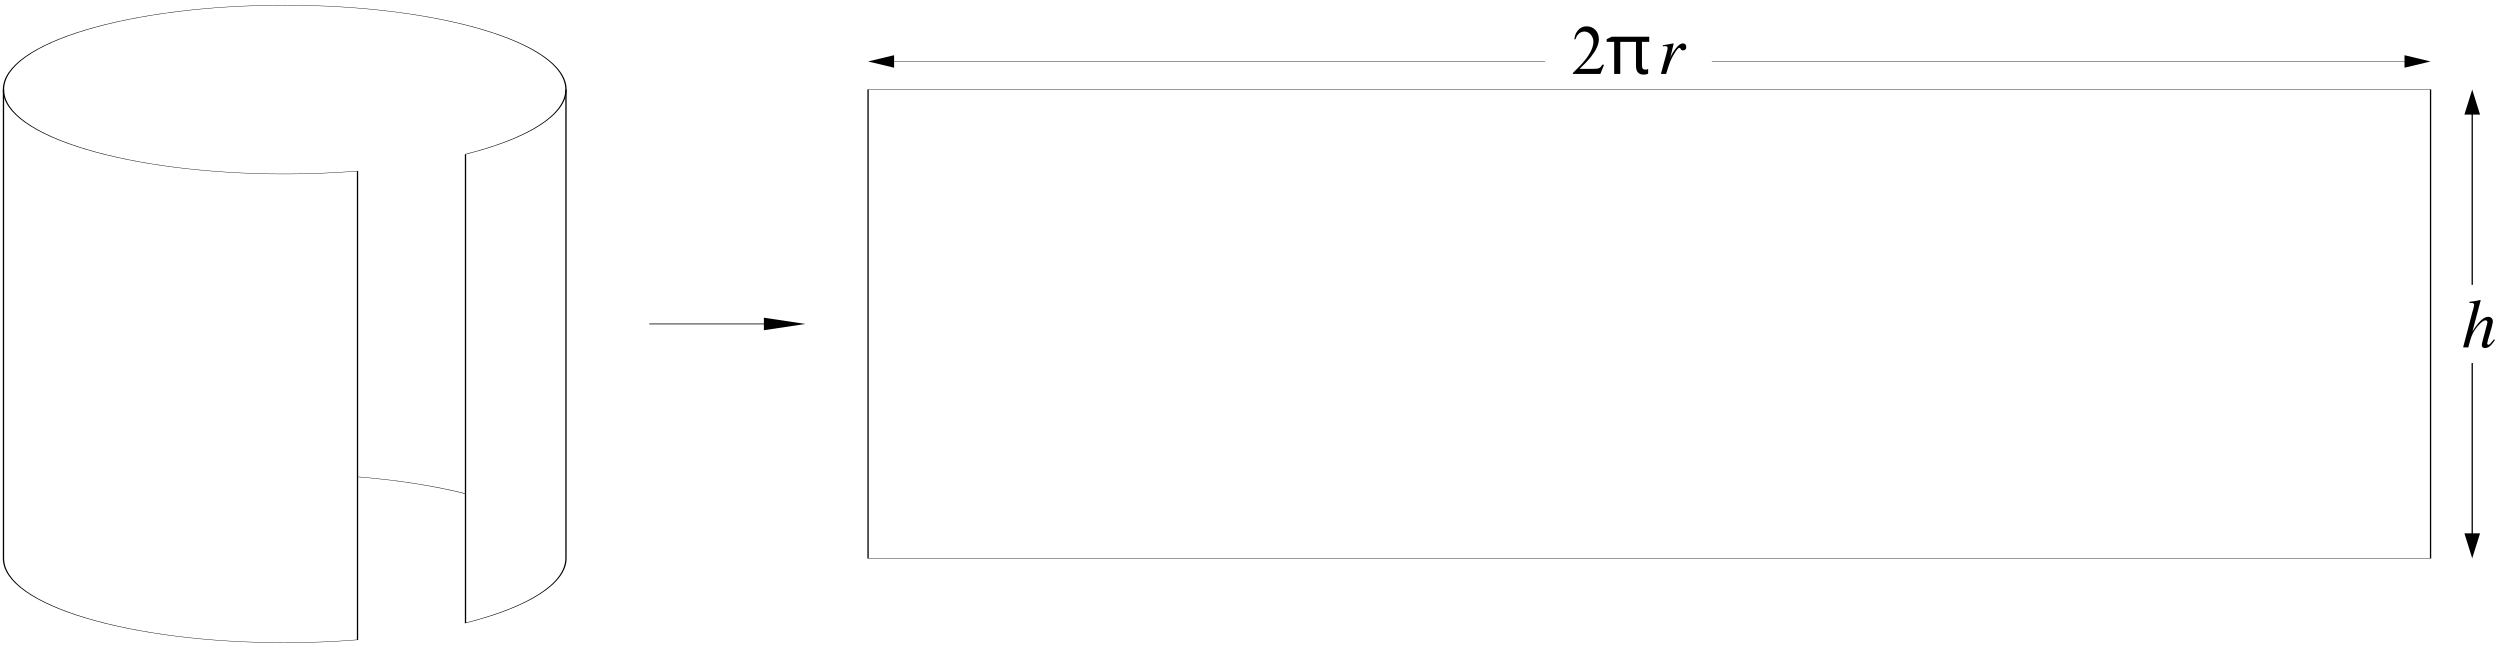
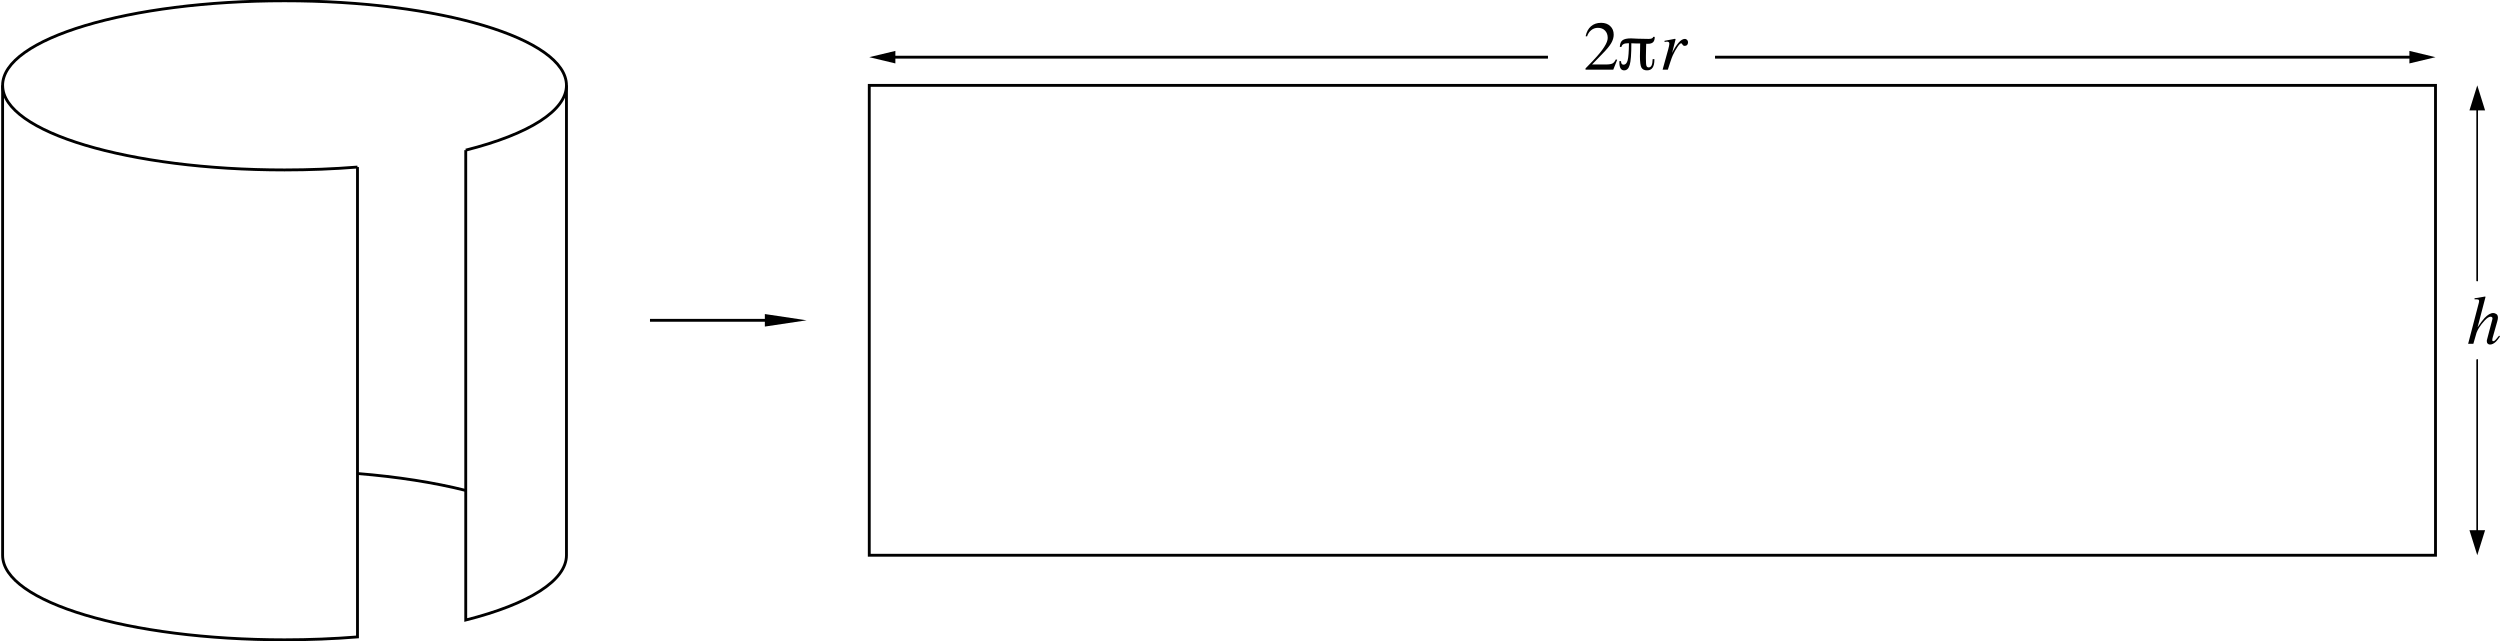
- <svg xmlns="http://www.w3.org/2000/svg" version="1.1" id="svg1" width="480" height="124" viewBox="0 0 480 124">
-   <defs id="defs1">
-     <clipPath clipPathUnits="userSpaceOnUse" id="clipPath1">
-       <path d="M -370.5,47.855 H 2013.5 V -3313.72 H -370.5 Z" id="path1" />
-     </clipPath>
-     <clipPath clipPathUnits="userSpaceOnUse" id="clipPath2">
-       <path d="M -242.25,87.132 H 2141.75 V -3274.443 H -242.25 Z" id="path2" />
-     </clipPath>
-     <clipPath clipPathUnits="userSpaceOnUse" id="clipPath3">
-       <path d="M -6.667,130.667 H 486.667 V -6.667 H -6.667 Z" id="path3" />
-     </clipPath>
-     <clipPath clipPathUnits="userSpaceOnUse" id="clipPath4">
-       <path d="M 0,124 H 480 V 0 H 0 Z" id="path4" />
-     </clipPath>
-   </defs>
-   <g id="g1">
-     <g id="g17">
-       <g clip-path="url(#clipPath4)" id="g16">
-         <g clip-path="url(#clipPath3)" id="g15">
-           <path d="m 539.713,1642.17 c 59.61,50.01 94.037,123.85 94.037,201.66 0,145.39 -117.863,263.25 -263.25,263.25 -145.387,0 -263.25,-117.86 -263.25,-263.25 0,-145.38 117.863,-263.25 263.25,-263.25 23.004,0 45.914,3.02 68.133,8.97" style="fill:none;stroke:#000000;stroke-width:1.219;stroke-linecap:butt;stroke-linejoin:miter;stroke-miterlimit:10;stroke-dasharray:none;stroke-opacity:1" transform="matrix(0.205128,0,0,-0.0615384,-21.33333,130.6667)" id="path5" />
-           <path d="m 107.25,1843.83 v -1462.497 0 c 0,-145.386 117.863,-263.25 263.25,-263.25 23.004,0 45.914,3.022 68.133,8.972 V 1589.55" style="fill:none;stroke:#000000;stroke-width:1.219;stroke-linecap:butt;stroke-linejoin:miter;stroke-miterlimit:10;stroke-dasharray:none;stroke-opacity:1" transform="matrix(0.205128,0,0,-0.0615384,-21.33333,130.6667)" id="path6" />
-           <path d="M 539.713,1642.17 V 179.673 c 59.61,50.011 94.037,123.847 94.037,201.66 V 1843.83" style="fill:none;stroke:#000000;stroke-width:1.219;stroke-linecap:butt;stroke-linejoin:miter;stroke-miterlimit:10;stroke-dasharray:none;stroke-opacity:1" transform="matrix(0.205128,0,0,-0.0615384,-21.33333,130.6667)" id="path7" />
-           <path d="m 539.713,582.994 c -29.445,24.705 -63.951,42.673 -101.08,52.618" style="fill:none;stroke:#000000;stroke-width:1.219;stroke-linecap:butt;stroke-linejoin:miter;stroke-miterlimit:10;stroke-dasharray:none;stroke-opacity:1" transform="matrix(0.205128,0,0,-0.0615384,-21.33333,130.6667)" id="path8" />
-           <path d="m 1095,512.938 h 165 V 504.5 l 60,9 -60,9 v -8.437 h -165" style="fill:#000000;fill-opacity:1;fill-rule:nonzero;stroke:none" transform="matrix(0.1333333,0,0,-0.1333333,-21.33333,130.6667)" id="path9" />
-           <path d="M 916.5,381.333 V 1843.83 H 2379 V 381.333 Z" style="fill:none;stroke:#000000;stroke-width:1.219;stroke-linecap:butt;stroke-linejoin:miter;stroke-miterlimit:10;stroke-dasharray:none;stroke-opacity:1" transform="matrix(0.205128,0,0,-0.0615384,-21.33333,130.6667)" id="path10" />
-           <path d="M 3719.06,457.25 V 212 h -10.31 l 11.25,-36 11.25,36 h -10.31 v 245.25" style="fill:#000000;fill-opacity:1;fill-rule:nonzero;stroke:none" transform="matrix(0.1333333,0,0,-0.1333333,-21.33333,130.6667)" id="path11" />
-           <path d="M 3720.94,569.75 V 815 h 10.31 l -11.25,36 -11.25,-36 h 10.31 V 569.75" style="fill:#000000;fill-opacity:1;fill-rule:nonzero;stroke:none" transform="matrix(0.1333333,0,0,-0.1333333,-21.33333,130.6667)" id="path12" />
-           <text xml:space="preserve" transform="matrix(1.333333,0,0,1.336675,472.6667,66.7)" clip-path="url(#clipPath1)" id="text12">
-             <tspan style="font-style:italic;font-variant:normal;font-weight:normal;font-size:9.975px;font-family:Times;writing-mode:lr-tb;fill:#000000;fill-opacity:1;fill-rule:nonzero;stroke:none" x="0" y="0" id="tspan12">h</tspan>
-           </text>
-           <path d="m 2625,891.219 h 997.5 V 882.5 l 37.5,9 -37.5,9 v -8.719 H 2625" style="fill:#000000;fill-opacity:1;fill-rule:nonzero;stroke:none" transform="matrix(0.1333333,0,0,-0.1333333,-21.33333,130.6667)" id="path13" />
-           <path d="m 2385,891.781 h -937.5 v 8.719 l -37.5,-9 37.5,-9 v 8.719 H 2385" style="fill:#000000;fill-opacity:1;fill-rule:nonzero;stroke:none" transform="matrix(0.1333333,0,0,-0.1333333,-21.33333,130.6667)" id="path14" />
-           <text xml:space="preserve" transform="matrix(1.333333,0,0,1.336675,301.6667,14.2)" clip-path="url(#clipPath2)" id="text15">
-             <tspan style="font-style:italic;font-variant:normal;font-weight:normal;font-size:9.975px;font-family:Times;writing-mode:lr-tb;fill:#000000;fill-opacity:1;fill-rule:nonzero;stroke:none" x="0" y="0" id="tspan14">     r</tspan>
-             <tspan style="font-variant:normal;font-weight:normal;font-size:9.975px;font-family:Symbol;writing-mode:lr-tb;fill:#000000;fill-opacity:1;fill-rule:nonzero;stroke:none" x="0" y="0" id="tspan15">2π</tspan>
-           </text>
-         </g>
+ <svg xmlns="http://www.w3.org/2000/svg" xmlns:xlink="http://www.w3.org/1999/xlink" width="359.14pt" height="92.026pt" viewBox="0 0 359.14 92.026" version="1.1" id="svg26">
+   <defs id="defs4">
+     <g id="g4">
+       <g id="glyph-0-0">
+         <path d="m 1.109,-6.547 c 0.207,-0.031 0.375,-0.051 0.5,-0.062 0.125,-0.02 0.234,-0.039 0.328,-0.062 0.383,-0.07 0.594,-0.109 0.625,-0.109 0.031,-0.008 0.051,-0.016 0.062,-0.016 0.039,0.023 0.062,0.043 0.062,0.062 L 1.547,-2.375 c 0.406,-0.602 0.738,-1.047 1,-1.328 0.457,-0.477 0.875,-0.719 1.25,-0.719 0.156,0 0.305,0.055 0.453,0.156 0.145,0.094 0.219,0.273 0.219,0.531 0,0.062 -0.012,0.148 -0.031,0.25 -0.012,0.094 -0.031,0.18 -0.062,0.25 L 3.719,-0.906 c -0.023,0.074 -0.039,0.141 -0.047,0.203 -0.012,0.055 -0.016,0.105 -0.016,0.156 0,0.055 0.008,0.094 0.031,0.125 0.031,0.031 0.07,0.047 0.125,0.047 0.094,0 0.207,-0.07 0.344,-0.219 0.082,-0.082 0.242,-0.273 0.484,-0.578 l 0.125,0.125 C 4.535,-0.711 4.344,-0.469 4.188,-0.312 3.895,-0.031 3.609,0.109 3.328,0.109 3.203,0.109 3.094,0.066 3,-0.016 2.914,-0.098 2.875,-0.211 2.875,-0.359 c 0,-0.051 0,-0.094 0,-0.125 0.008,-0.039 0.02,-0.082 0.031,-0.125 l 0.75,-2.859 C 3.664,-3.5 3.672,-3.523 3.672,-3.547 c 0.008,-0.031 0.016,-0.062 0.016,-0.094 0,-0.082 -0.027,-0.145 -0.078,-0.188 -0.055,-0.039 -0.121,-0.062 -0.203,-0.062 -0.219,0 -0.496,0.18 -0.828,0.531 -0.324,0.344 -0.602,0.699 -0.828,1.062 -0.156,0.25 -0.277,0.492 -0.359,0.719 C 1.316,-1.348 1.164,-0.82 0.938,0 h -0.75 L 1.734,-5.922 C 1.742,-5.961 1.75,-6 1.75,-6.031 c 0.008,-0.031 0.016,-0.055 0.016,-0.078 0,-0.145 -0.047,-0.227 -0.141,-0.25 -0.094,-0.031 -0.266,-0.039 -0.516,-0.031 z m 0,0" id="path1" />
+       </g>
+       <g id="glyph-0-1" />
+       <g id="glyph-0-2">
+         <path d="m 2.031,-4.438 c 0.031,0 0.051,0.012 0.062,0.031 0.008,0.012 0.016,0.027 0.016,0.047 0,0.031 -0.008,0.059 -0.016,0.078 l -0.484,1.891 0.109,-0.219 c 0.227,-0.457 0.5,-0.875 0.812,-1.25 0.32,-0.375 0.625,-0.562 0.906,-0.562 0.145,0 0.258,0.055 0.344,0.156 0.082,0.094 0.125,0.203 0.125,0.328 0,0.148 -0.043,0.273 -0.125,0.375 -0.086,0.094 -0.199,0.141 -0.344,0.141 -0.094,0 -0.168,-0.02 -0.219,-0.062 C 3.164,-3.523 3.125,-3.57 3.094,-3.625 L 3.031,-3.719 C 3.02,-3.738 3.004,-3.754 2.984,-3.766 c -0.023,-0.02 -0.043,-0.031 -0.062,-0.031 -0.125,0 -0.309,0.184 -0.547,0.547 -0.242,0.355 -0.453,0.734 -0.641,1.141 -0.117,0.25 -0.242,0.586 -0.375,1 C 1.266,-0.848 1.145,-0.477 1,0 H 0.25 l 0.812,-2.938 c 0.039,-0.164 0.078,-0.316 0.109,-0.453 0.031,-0.133 0.047,-0.242 0.047,-0.328 0,-0.102 -0.027,-0.18 -0.078,-0.234 -0.055,-0.051 -0.137,-0.078 -0.25,-0.078 -0.043,0 -0.094,0.008 -0.156,0.016 -0.055,0.012 -0.121,0.023 -0.203,0.031 V -4.156 L 0.719,-4.188 C 0.977,-4.238 1.254,-4.289 1.547,-4.344 1.848,-4.406 2.008,-4.438 2.031,-4.438 Z m 0,0" id="path2" />
+       </g>
+       <g id="glyph-1-0">
+         <path d="M 0.516,-4.781 0.312,-4.812 c 0.133,-0.625 0.391,-1.098 0.766,-1.422 0.383,-0.332 0.867,-0.5 1.453,-0.5 0.551,0 0.988,0.156 1.312,0.469 0.332,0.305 0.5,0.715 0.5,1.234 0,0.398 -0.117,0.793 -0.344,1.188 -0.219,0.398 -0.641,0.914 -1.266,1.547 l -1.5,1.547 h 1.938 c 0.5,0 0.836,-0.051 1.016,-0.156 0.176,-0.102 0.332,-0.297 0.469,-0.578 l 0.188,0.062 L 4.281,0 H 0.297 V -0.188 L 1.375,-1.297 1.469,-1.406 C 2.812,-2.82 3.484,-3.875 3.484,-4.562 c 0,-0.445 -0.133,-0.801 -0.391,-1.062 -0.25,-0.258 -0.59,-0.391 -1.016,-0.391 -0.367,0 -0.684,0.109 -0.953,0.328 -0.273,0.211 -0.477,0.512 -0.609,0.906 z m 0,0" id="path3" />
+       </g>
+       <g id="glyph-2-0">
+         <path d="m 4.031,-3.734 c 0,0.062 -0.008,0.148 -0.016,0.25 C 3.992,-2.773 3.984,-2.281 3.984,-2 v 0.406 c 0,0.555 0.023,0.902 0.078,1.047 0.062,0.148 0.164,0.219 0.312,0.219 0.188,0 0.328,-0.094 0.422,-0.281 0.094,-0.195 0.145,-0.5 0.156,-0.906 h 0.25 v 0.062 c 0,0.531 -0.09,0.922 -0.266,1.172 -0.168,0.25 -0.434,0.375 -0.797,0.375 C 3.766,0.094 3.5,-0.035 3.344,-0.297 3.195,-0.555 3.125,-1.102 3.125,-1.938 c 0,-0.102 0.004,-0.363 0.016,-0.781 0.008,-0.426 0.016,-0.773 0.016,-1.047 -0.117,0 -0.281,0 -0.5,0 -0.211,-0.008 -0.465,-0.02 -0.766,-0.031 0,1.555 -0.078,2.59 -0.234,3.109 C 1.508,-0.164 1.242,0.094 0.859,0.094 0.629,0.094 0.457,0 0.344,-0.188 0.227,-0.375 0.172,-0.66 0.172,-1.047 v -0.188 H 0.406 c 0.008,0.18 0.039,0.309 0.094,0.391 0.062,0.086 0.156,0.125 0.281,0.125 0.27,0 0.461,-0.207 0.578,-0.625 0.113,-0.414 0.176,-1.234 0.188,-2.453 h -0.219 c -0.25,0 -0.449,0.047 -0.594,0.141 C 0.586,-3.57 0.5,-3.441 0.469,-3.266 H 0.234 C 0.254,-3.723 0.379,-4.039 0.609,-4.219 0.848,-4.406 1.254,-4.5 1.828,-4.5 c 0.113,0 0.453,0.016 1.016,0.047 0.562,0.023 1.066,0.031 1.516,0.031 0.219,0 0.379,-0.023 0.484,-0.078 0.113,-0.051 0.172,-0.125 0.172,-0.219 H 5.25 v 0.031 c 0,0.336 -0.078,0.578 -0.234,0.734 -0.156,0.156 -0.406,0.234 -0.75,0.234 -0.062,0 -0.109,0 -0.141,0 -0.031,0 -0.062,-0.004 -0.094,-0.016 z m 0,0" id="path4" />
      </g>
    </g>
+   </defs>
+   <path fill="none" stroke-width="0.411" stroke-linecap="butt" stroke-linejoin="miter" stroke="#000000" stroke-opacity="1" stroke-miterlimit="10" d="m 66.906,21.57 c 9.172,-2.309 14.469,-5.715 14.469,-9.305 0,-6.711 -18.133,-12.152 -40.5,-12.152 -22.367,0 -40.5,5.441 -40.5,12.152 0,6.707 18.133,12.148 40.5,12.148 3.539,0 7.062,-0.141 10.48,-0.414" id="path5" />
+   <path fill="none" stroke-width="0.411" stroke-linecap="butt" stroke-linejoin="miter" stroke="#000000" stroke-opacity="1" stroke-miterlimit="10" d="m 0.375,12.265 v 67.5 c 0,6.707 18.133,12.148 40.5,12.148 3.539,0 7.062,-0.141 10.48,-0.414 V 23.999" id="path6" />
+   <path fill="none" stroke-width="0.411" stroke-linecap="butt" stroke-linejoin="miter" stroke="#000000" stroke-opacity="1" stroke-miterlimit="10" d="M 66.906,21.57 V 89.07 c 9.172,-2.309 14.469,-5.715 14.469,-9.305 V 12.265" id="path7" />
+   <path fill="none" stroke-width="0.411" stroke-linecap="butt" stroke-linejoin="miter" stroke="#000000" stroke-opacity="1" stroke-miterlimit="10" d="m 66.906,70.456 c -4.527,-1.141 -9.84,-1.969 -15.551,-2.43" id="path8" />
+   <path fill="none" stroke-width="0.411" stroke-linecap="butt" stroke-linejoin="miter" stroke="#000000" stroke-opacity="1" stroke-miterlimit="10" d="M 93.375,46.015 H 112.875" id="path9" />
+   <path fill-rule="nonzero" fill="#000000" fill-opacity="1" d="M 93.375,46.07 H 109.875 v 0.844 l 6,-0.902 -6,-0.898 v 0.844 H 93.375" id="path10" />
+   <path fill="none" stroke-width="0.411" stroke-linecap="butt" stroke-linejoin="miter" stroke="#000000" stroke-opacity="1" stroke-miterlimit="10" d="M 124.875,79.765 H 349.875 V 12.265 H 124.875 Z m 0,0" id="path11" />
+   <path fill="none" stroke-width="0.205" stroke-linecap="butt" stroke-linejoin="miter" stroke="#000000" stroke-opacity="1" stroke-miterlimit="10" d="M 355.875,51.636 V 78.863" id="path12" />
+   <path fill="none" stroke-width="0.205" stroke-linecap="butt" stroke-linejoin="miter" stroke="#000000" stroke-opacity="1" stroke-miterlimit="10" d="M 355.875,40.386 V 13.163" id="path13" />
+   <path fill-rule="nonzero" fill="#000000" fill-opacity="1" d="M 355.781,51.636 V 76.163 H 354.75 l 1.125,3.598 1.125,-3.598 h -1.031 V 51.636" id="path14" />
+   <path fill-rule="nonzero" fill="#000000" fill-opacity="1" d="M 355.969,40.386 V 15.863 H 357 l -1.125,-3.602 -1.125,3.602 h 1.031 v 24.523" id="path15" />
+   <g fill="#000000" fill-opacity="1" id="g15" transform="translate(-7.621094,-3.192188)">
+     <use xlink:href="#glyph-0-0" x="361.995" y="52.58" id="use15" />
+   </g>
+   <path fill="none" stroke-width="0.411" stroke-linecap="butt" stroke-linejoin="miter" stroke="#000000" stroke-opacity="1" stroke-miterlimit="10" d="M 246.375,8.214 H 346.875" id="path16" />
+   <path fill="none" stroke-width="0.411" stroke-linecap="butt" stroke-linejoin="miter" stroke="#000000" stroke-opacity="1" stroke-miterlimit="10" d="M 222.375,8.214 H 127.875" id="path17" />
+   <path fill-rule="nonzero" fill="#000000" fill-opacity="1" d="m 246.375,8.241 h 99.75 v 0.871 l 3.75,-0.898 -3.75,-0.902 v 0.871 h -99.75" id="path18" />
+   <path fill-rule="nonzero" fill="#000000" fill-opacity="1" d="m 222.375,8.183 h -93.75 v -0.871 l -3.75,0.902 3.75,0.898 v -0.871 h 93.75" id="path19" />
+   <g fill="#000000" fill-opacity="1" id="g24" transform="translate(-7.621094,-3.192188)">
+     <use xlink:href="#glyph-0-1" x="233.745" y="13.205" id="use19" />
+     <use xlink:href="#glyph-0-1" x="236.239" y="13.205" id="use20" />
+     <use xlink:href="#glyph-0-1" x="238.733" y="13.205" id="use21" />
+     <use xlink:href="#glyph-0-1" x="241.227" y="13.205" id="use22" />
+     <use xlink:href="#glyph-0-1" x="243.72" y="13.205" id="use23" />
+     <use xlink:href="#glyph-0-2" x="246.214" y="13.205" id="use24" />
+   </g>
+   <g fill="#000000" fill-opacity="1" id="g25" transform="translate(-7.621094,-3.192188)">
+     <use xlink:href="#glyph-1-0" x="235.095" y="13.205" id="use25" />
+   </g>
+   <g fill="#000000" fill-opacity="1" id="g26" transform="translate(-7.621094,-3.192188)">
+     <use xlink:href="#glyph-2-0" x="240.083" y="13.205" id="use26" />
  </g>
</svg>
